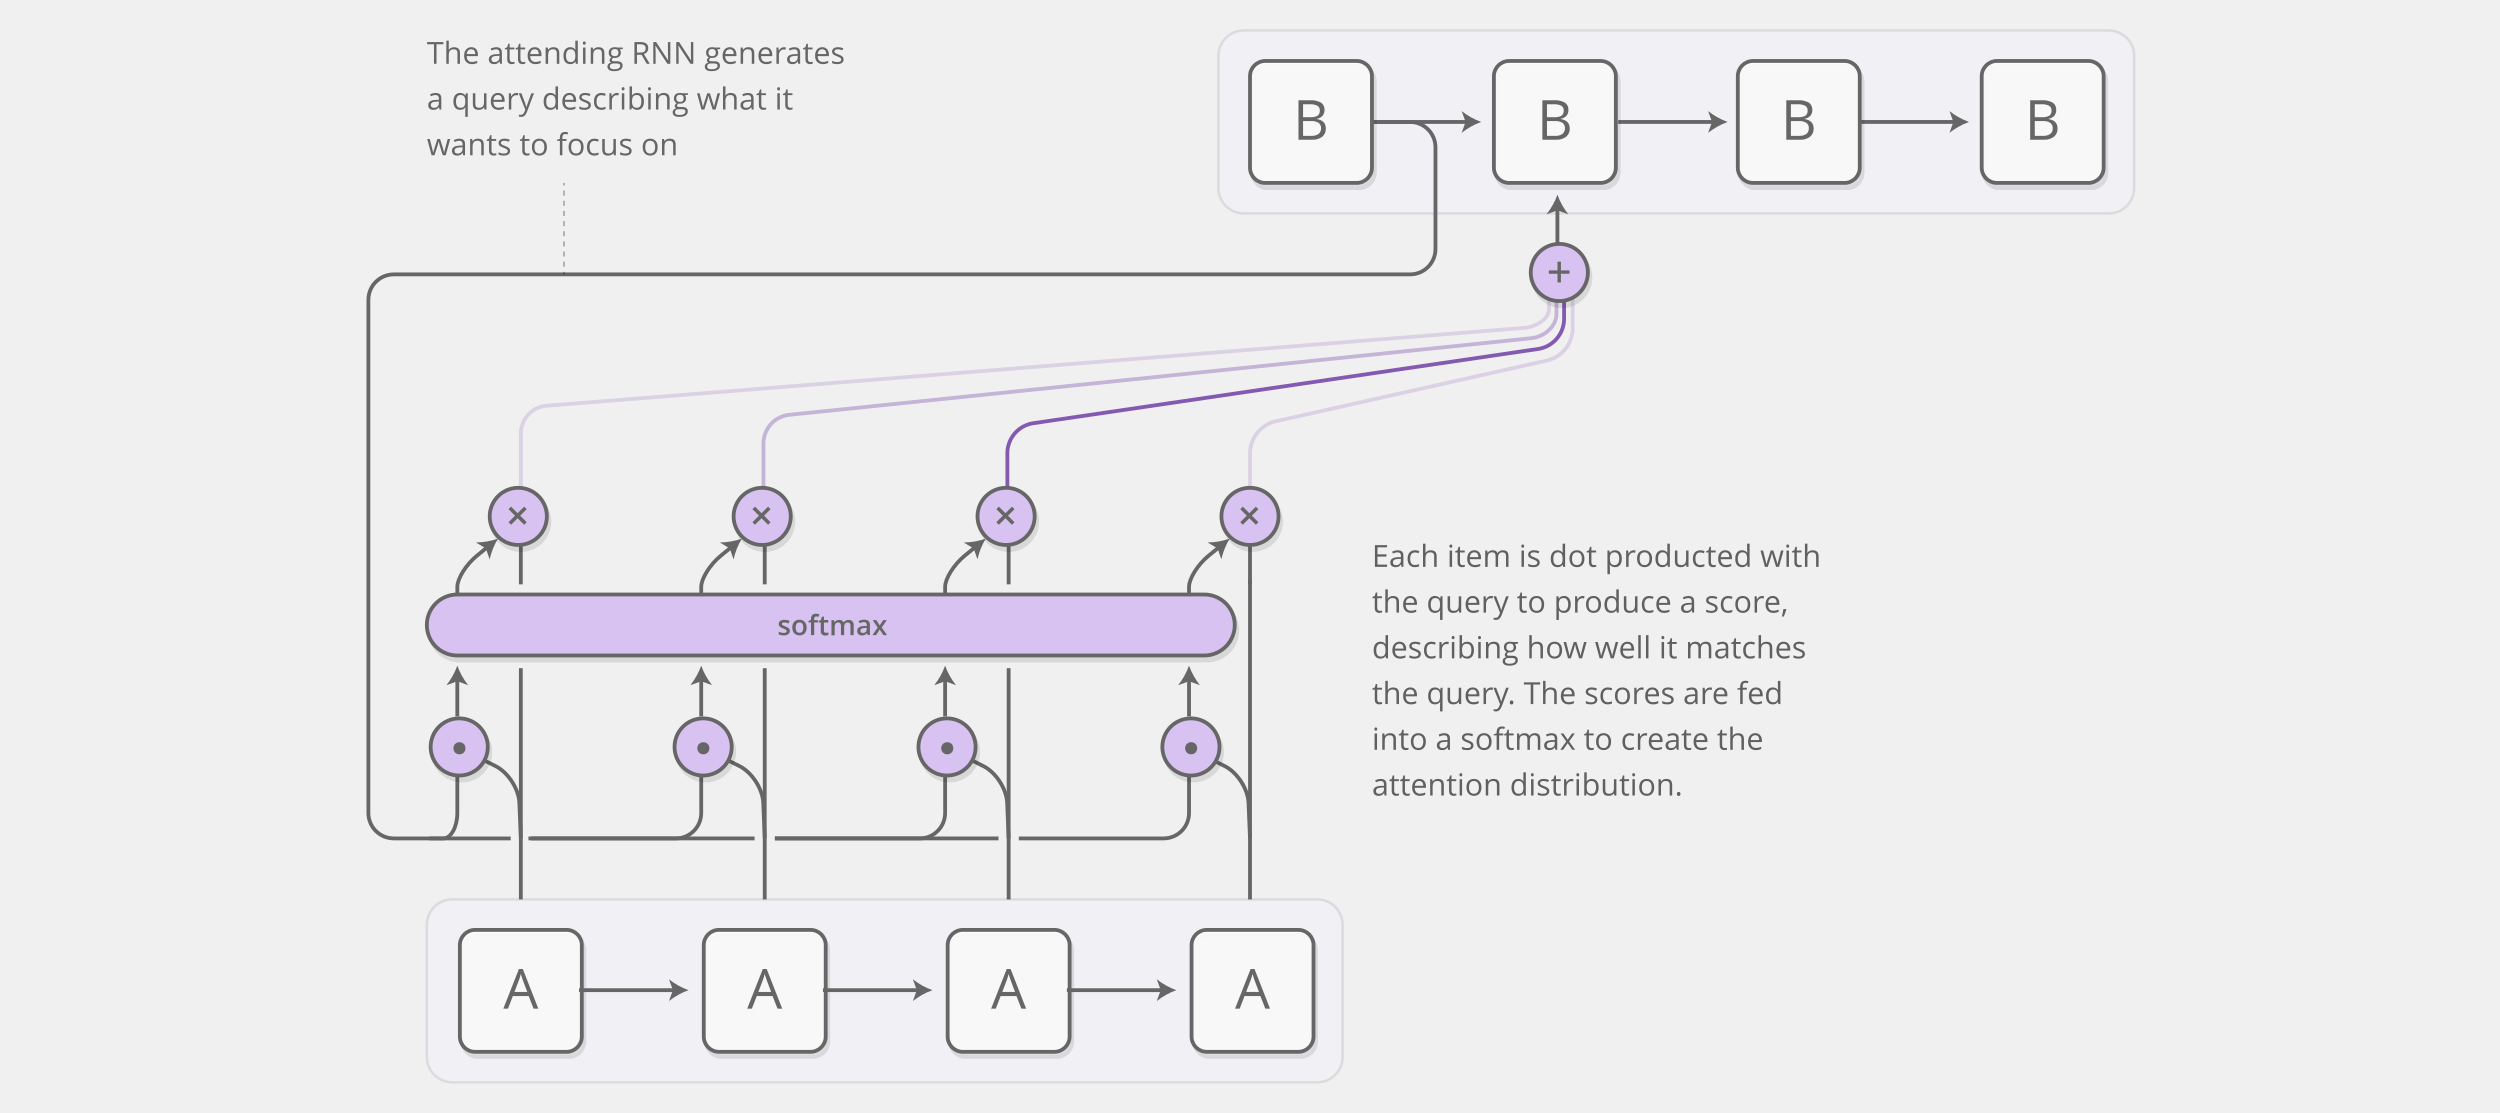
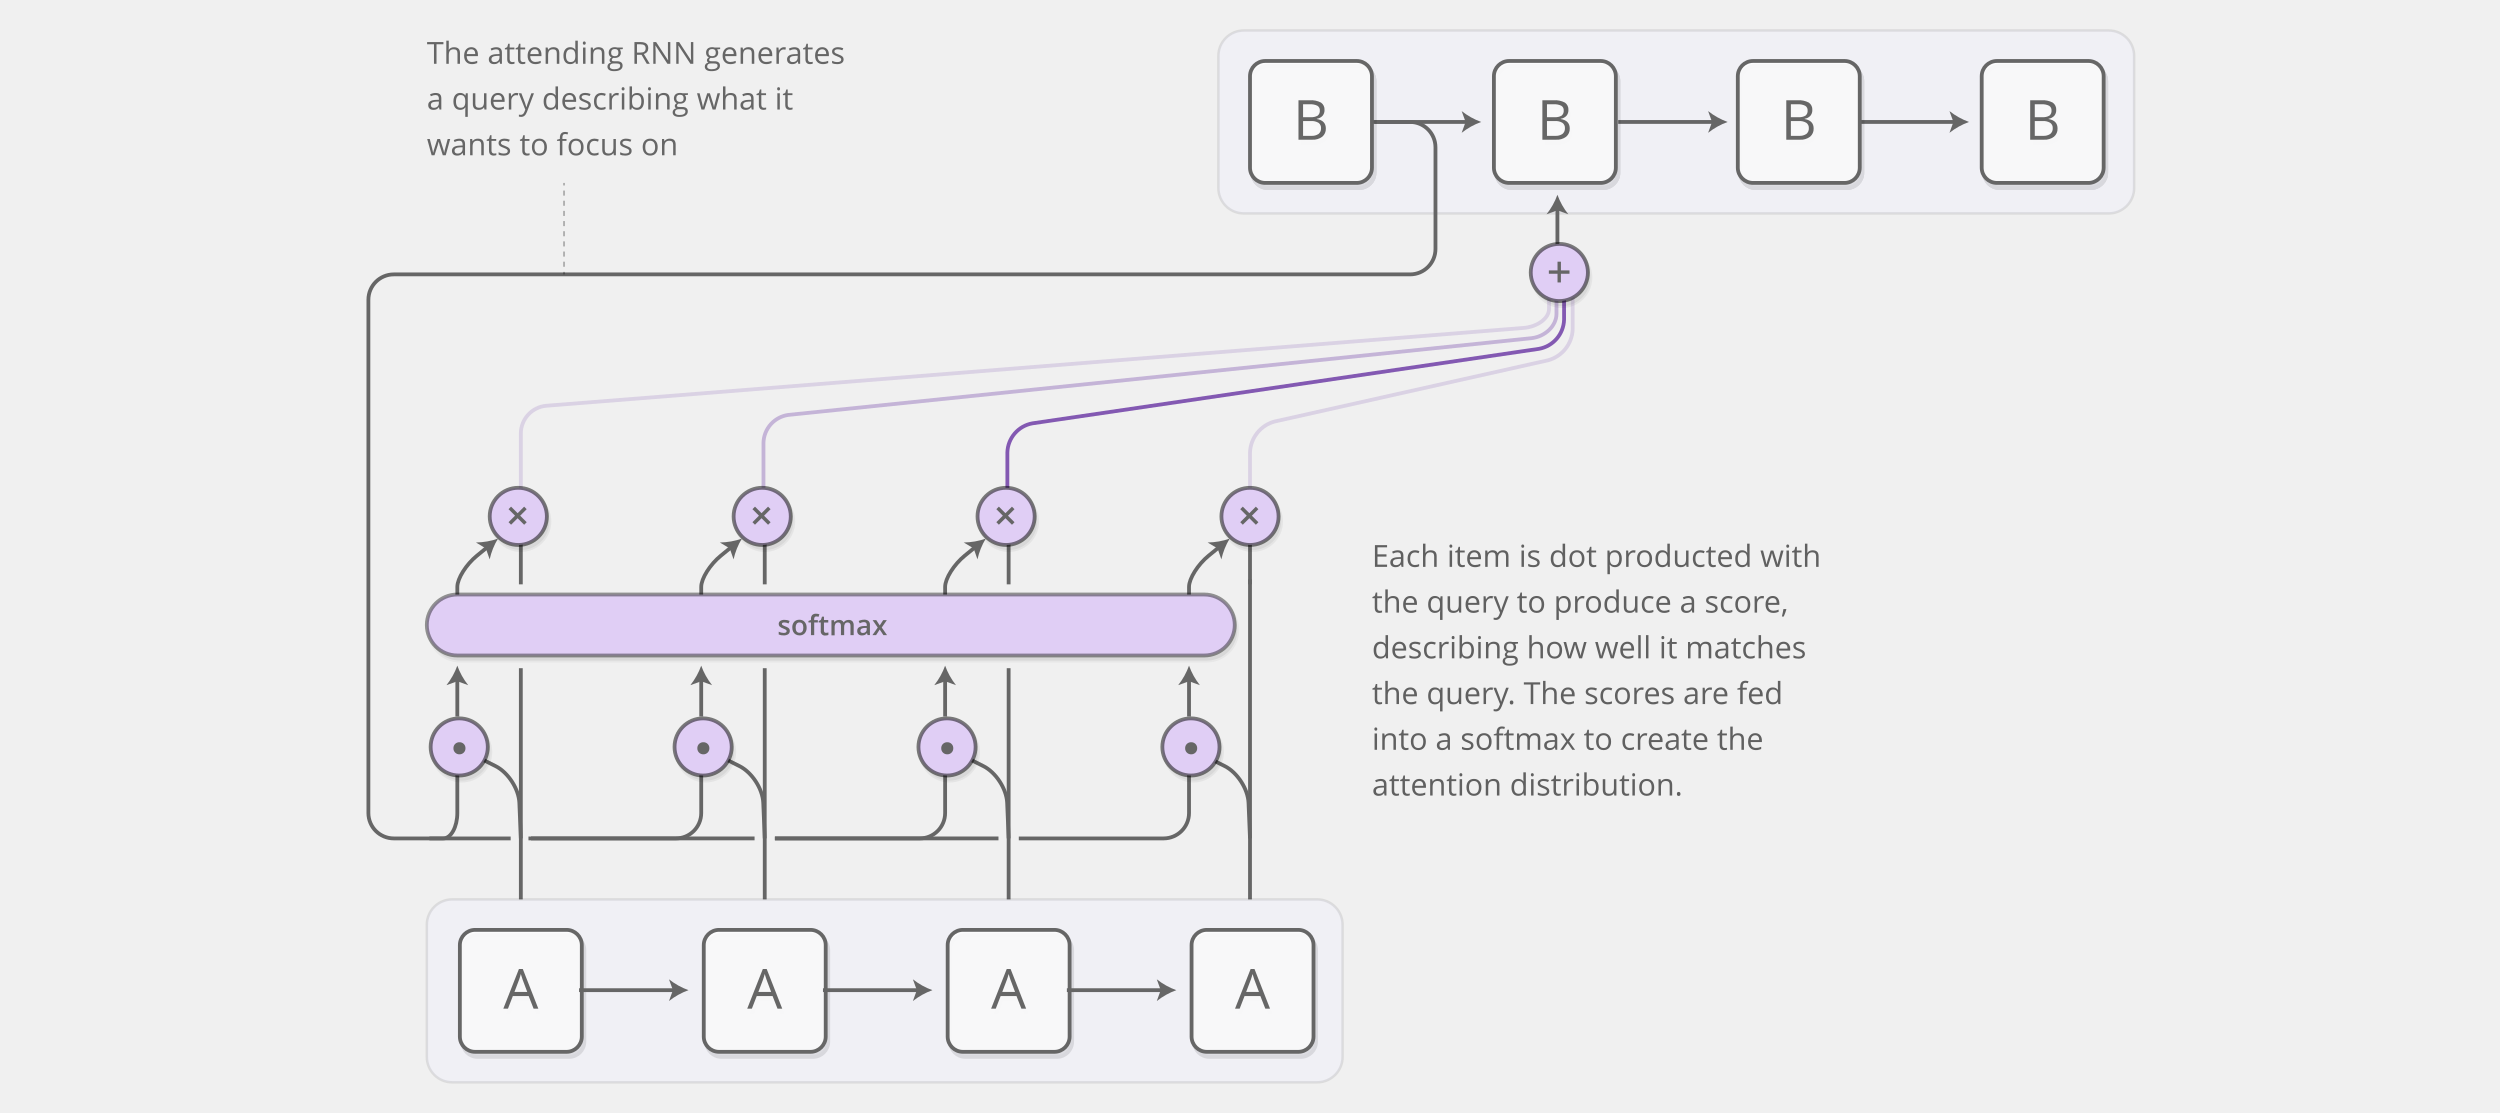
<svg xmlns="http://www.w3.org/2000/svg" xmlns:xlink="http://www.w3.org/1999/xlink" id="background" width="984" height="438" viewBox="0 0 984 438">
  <defs>
    <symbol id="rnn-bg" data-name="rnn-bg" viewBox="0 0 49.5 49.5">
      <rect x="0.75" y="0.75" width="48" height="48" rx="6" ry="6" fill="#fff" fill-opacity="0.8" stroke="#666" stroke-width="1.5" />
    </symbol>
    <symbol id="rnn-a" data-name="rnn-a" viewBox="0 0 49.5 49.5">
      <use id="rnn-bg-3" data-name="rnn-bg" width="49.5" height="49.5" xlink:href="#rnn-bg" />
      <path d="M29.77,31.75l-1.93-4.94H21.6l-1.91,4.94H17.86L24,16.14h1.52l6.11,15.61H29.77Zm-2.5-6.57-1.81-4.82q-0.35-.91-0.72-2.24a20.34,20.34,0,0,1-.67,2.24l-1.83,4.82h5Z" fill="#666" />
    </symbol>
    <symbol id="rnn-b" data-name="rnn-b" viewBox="0 0 49.5 49.5">
      <use id="rnn-bg-15" data-name="rnn-bg" width="49.5" height="49.5" xlink:href="#rnn-bg" />
      <path d="M19.83,16.21h4.39a8.29,8.29,0,0,1,4.48.92,3.27,3.27,0,0,1,1.38,2.92,3.38,3.38,0,0,1-.77,2.28,3.72,3.72,0,0,1-2.25,1.16v0.11q3.54,0.6,3.54,3.72a4,4,0,0,1-1.41,3.25,6,6,0,0,1-3.94,1.17H19.83V16.21Zm1.81,6.66h3a4.85,4.85,0,0,0,2.75-.6,2.32,2.32,0,0,0,.84-2,2,2,0,0,0-.94-1.89,5.84,5.84,0,0,0-3-.58H21.64v5.09Zm0,1.53v5.82h3.24a4.62,4.62,0,0,0,2.83-.73,2.69,2.69,0,0,0,1-2.28,2.42,2.42,0,0,0-1-2.13,5.2,5.2,0,0,0-3-.68H21.64Z" fill="#666" />
    </symbol>
    <symbol id="op-bg" data-name="op-bg" viewBox="0 0 24 24">
-       <circle cx="12" cy="12" r="11.25" fill="#d8c2f2" stroke="#666" stroke-miterlimit="10" stroke-width="1.5" />
+       <circle cx="12" cy="12" r="11.25" fill="#e0cef5" stroke="#000" stroke-miterlimit="10" stroke-opacity="0.5" stroke-width="1.5" />
    </symbol>
    <symbol id="op-sum" data-name="op-sum" viewBox="0 0 24 24">
      <use id="op-bg-3" data-name="op-bg" width="24" height="24" xlink:href="#op-bg" />
      <path d="M7.88,12.5V11.18h3.41V7.75h1.34v3.43H16V12.5H12.62v3.42H11.29V12.5H7.88Z" fill="#666" />
    </symbol>
    <symbol id="op-dot" data-name="op-dot" viewBox="0 0 24 24">
      <use width="24" height="24" xlink:href="#op-bg" />
      <path d="M14.46,12.51a2.33,2.33,0,0,1-.67,1.71,2.3,2.3,0,0,1-1.7.68,2.3,2.3,0,0,1-1.7-.68,2.32,2.32,0,0,1-.67-1.71,2.29,2.29,0,0,1,.67-1.7,2.31,2.31,0,0,1,1.7-.67,2.32,2.32,0,0,1,1.7.67A2.29,2.29,0,0,1,14.46,12.51Z" fill="#666" />
    </symbol>
    <symbol id="op-x" data-name="op-x" viewBox="0 0 24 24">
      <use id="op-bg-14" data-name="op-bg" width="24" height="24" xlink:href="#op-bg" />
      <path d="M9.16,15.28l-1-1,2.56-2.56L8.16,9.16l1-1,2.58,2.58L14.3,8.17l1,1-2.56,2.56,2.57,2.57-1,1-2.57-2.57Z" fill="#666" />
    </symbol>
  </defs>
  <g id="_Group_" data-name="&lt;Group&gt;">
    <rect x="479.56" y="12" width="360.44" height="72" rx="10" ry="10" fill="#f0f0f5" />
    <g opacity="0.1">
      <rect x="479.56" y="12" width="360.44" height="72" rx="10" ry="10" fill="none" stroke="#231f20" />
    </g>
  </g>
  <line x1="205" y1="366" x2="205" y2="263" fill="none" stroke="#666" stroke-miterlimit="10" stroke-width="1.5" />
  <line x1="205" y1="230" x2="205" y2="204" fill="none" stroke="#666" stroke-miterlimit="10" stroke-width="1.5" />
  <path d="M169,330h5.5c3,0,5.5-4.5,5.5-10V290" fill="none" stroke="#666" stroke-miterlimit="10" stroke-width="1.5" />
  <path d="M205,330l-0.58-14c-0.23-5.5-4.44-12-9.36-14.46L180,294" fill="none" stroke="#666" stroke-miterlimit="10" stroke-width="1.5" />
  <path d="M301,330l-0.58-14c-0.23-5.5-4.44-12-9.36-14.46L276,294" fill="none" stroke="#666" stroke-miterlimit="10" stroke-width="1.5" />
  <path d="M397,330l-0.58-14c-0.23-5.5-4.44-12-9.36-14.46L372,294" fill="none" stroke="#666" stroke-miterlimit="10" stroke-width="1.5" />
  <path d="M492,330l-0.58-14c-0.23-5.5-4.44-12-9.36-14.46L467,294" fill="none" stroke="#666" stroke-miterlimit="10" stroke-width="1.5" />
  <line x1="301" y1="366" x2="301" y2="263" fill="none" stroke="#666" stroke-miterlimit="10" stroke-width="1.5" />
  <line x1="301" y1="230" x2="301" y2="204" fill="none" stroke="#666" stroke-miterlimit="10" stroke-width="1.5" />
  <path d="M208,330h58a10,10,0,0,0,10-10V290" fill="none" stroke="#666" stroke-miterlimit="10" stroke-width="1.5" />
  <line x1="397" y1="366" x2="397" y2="263" fill="none" stroke="#666" stroke-miterlimit="10" stroke-width="1.5" />
  <line x1="397" y1="230" x2="397" y2="204" fill="none" stroke="#666" stroke-miterlimit="10" stroke-width="1.5" />
  <line x1="492" y1="230" x2="492" y2="204" fill="none" stroke="#666" stroke-miterlimit="10" stroke-width="1.5" />
  <path d="M305,330h57a10,10,0,0,0,10-10V290" fill="none" stroke="#666" stroke-miterlimit="10" stroke-width="1.5" />
  <line x1="492" y1="366" x2="492" y2="228" fill="none" stroke="#666" stroke-miterlimit="10" stroke-width="1.5" />
  <path d="M401,330h57a10,10,0,0,0,10-10V290" fill="none" stroke="#666" stroke-miterlimit="10" stroke-width="1.5" />
  <line x1="209" y1="330" x2="297" y2="330" fill="none" stroke="#666" stroke-miterlimit="10" stroke-width="1.5" />
  <line x1="305" y1="330" x2="393" y2="330" fill="none" stroke="#666" stroke-miterlimit="10" stroke-width="1.5" />
  <g>
    <g opacity="0.2">
      <path d="M205,206V170.5a11,11,0,0,1,10-10.79l384.69-30.64c5.48-.44,10-3.78,10-7.43V115" fill="none" stroke="#8359b2" stroke-miterlimit="10" stroke-width="1.5" />
    </g>
    <g opacity="0.4">
      <path d="M300.5,206V174.29a11.36,11.36,0,0,1,9.95-11l292.23-30.17c5.47-.56,9.95-4.87,9.95-9.56V115" fill="none" stroke="#8359b2" stroke-miterlimit="10" stroke-width="1.5" />
    </g>
    <path d="M396.5,206V178.08a12,12,0,0,1,9.89-11.46l199.34-29.32a12,12,0,0,0,9.89-11.46V115" fill="none" stroke="#8359b2" stroke-miterlimit="10" stroke-width="1.5" />
    <g opacity="0.2">
      <path d="M492,206V178.08a13.1,13.1,0,0,1,9.76-12.19l107.48-24.07A13.1,13.1,0,0,0,619,129.65V115" fill="none" stroke="#8359b2" stroke-miterlimit="10" stroke-width="1.5" />
    </g>
  </g>
  <g id="_Group_2" data-name="&lt;Group&gt;">
    <rect x="168" y="354" width="360.44" height="72" rx="10" ry="10" fill="#f0f0f5" />
    <g opacity="0.1">
      <rect x="168" y="354" width="360.44" height="72" rx="10" ry="10" fill="none" stroke="#231f20" />
    </g>
  </g>
  <g id="_Group_3" data-name="&lt;Group&gt;">
    <g opacity="0.1">
      <rect x="182" y="368" width="48" height="48" rx="6" ry="6" opacity="0.8" />
      <rect x="182" y="368" width="48" height="48" rx="6" ry="6" fill="none" stroke="#000" stroke-width="1.5" />
      <path d="M211,399l-1.93-4.94h-6.23L200.94,399h-1.83l6.14-15.61h1.52L212.89,399H211Zm-2.5-6.57-1.81-4.82q-0.35-.91-0.72-2.24a20.34,20.34,0,0,1-.67,2.24l-1.83,4.82h5Z" />
    </g>
    <use width="49.5" height="49.5" transform="translate(180.25 365.25)" xlink:href="#rnn-a" />
  </g>
  <g>
    <g opacity="0.1">
      <rect x="278" y="368" width="48" height="48" rx="6" ry="6" opacity="0.8" />
      <rect x="278" y="368" width="48" height="48" rx="6" ry="6" fill="none" stroke="#000" stroke-width="1.5" />
      <path d="M307,399l-1.93-4.94h-6.23L296.94,399h-1.83l6.14-15.61h1.52L308.89,399H307Zm-2.5-6.57-1.81-4.82q-0.35-.91-0.72-2.24a20.34,20.34,0,0,1-.67,2.24l-1.83,4.82h5Z" />
    </g>
    <use width="49.5" height="49.5" transform="translate(276.25 365.25)" xlink:href="#rnn-a" />
  </g>
  <g>
    <g opacity="0.1">
      <rect x="374" y="368" width="48" height="48" rx="6" ry="6" opacity="0.8" />
      <rect x="374" y="368" width="48" height="48" rx="6" ry="6" fill="none" stroke="#000" stroke-width="1.5" />
      <path d="M403,399l-1.93-4.94h-6.23L392.94,399h-1.83l6.14-15.61h1.52L404.89,399H403Zm-2.5-6.57-1.81-4.82q-0.35-.91-0.72-2.24a20.34,20.34,0,0,1-.67,2.24l-1.83,4.82h5Z" />
    </g>
    <use width="49.5" height="49.5" transform="translate(372.25 365.25)" xlink:href="#rnn-a" />
  </g>
  <g id="_Group_4" data-name="&lt;Group&gt;">
    <g opacity="0.1">
      <rect x="470" y="368" width="48" height="48" rx="6" ry="6" opacity="0.8" />
      <rect x="470" y="368" width="48" height="48" rx="6" ry="6" fill="none" stroke="#000" stroke-width="1.5" />
      <path d="M499,399l-1.93-4.94h-6.23L488.94,399h-1.83l6.14-15.61h1.52L500.89,399H499Zm-2.5-6.57-1.81-4.82q-0.35-.91-0.72-2.24a20.34,20.34,0,0,1-.67,2.24l-1.83,4.82h5Z" />
    </g>
    <use width="49.5" height="49.5" transform="translate(468.25 365.25)" xlink:href="#rnn-a" />
  </g>
  <text transform="translate(168 25.12)" font-size="12" fill="#666" font-family="Open Sans">The attending RNN generates <tspan x="0" y="18">a query describing what it </tspan>
    <tspan x="0" y="36">wants to focus on</tspan>
  </text>
  <g opacity="0.6">
    <text transform="translate(540 223.12)" font-size="12" font-family="Open Sans">Each item is dot producted with <tspan x="0" y="18">the query to produce a score, </tspan>
      <tspan x="0" y="36">describing how well it matches </tspan>
      <tspan x="0" y="54">the query. The scores are fed </tspan>
      <tspan x="0" y="72">into a softmax to create the </tspan>
      <tspan x="0" y="90">attention distribution.</tspan>
    </text>
  </g>
  <path d="M201,330H155a10,10,0,0,1-10-10V118a10,10,0,0,1,10-10H555a10,10,0,0,0,10-10V58a10,10,0,0,0-10-10H541" fill="none" stroke="#666" stroke-miterlimit="10" stroke-width="1.5" />
  <g>
    <g>
      <line x1="227.92" y1="389.73" x2="265.57" y2="389.73" fill="none" stroke="#666" stroke-miterlimit="10" stroke-width="1.5" />
      <path d="M271,389.73a27.2,27.2,0,0,0-7.69,4.28l1.55-4.28-1.55-4.28A27.18,27.18,0,0,0,271,389.73Z" fill="#666" />
    </g>
    <g>
      <line x1="323.92" y1="389.73" x2="361.57" y2="389.73" fill="none" stroke="#666" stroke-miterlimit="10" stroke-width="1.5" />
      <path d="M367,389.73a27.2,27.2,0,0,0-7.69,4.28l1.55-4.28-1.55-4.28A27.18,27.18,0,0,0,367,389.73Z" fill="#666" />
    </g>
    <g>
      <line x1="419.92" y1="389.73" x2="457.57" y2="389.73" fill="none" stroke="#666" stroke-miterlimit="10" stroke-width="1.5" />
      <path d="M463,389.73a27.2,27.2,0,0,0-7.69,4.28l1.55-4.28-1.55-4.28A27.18,27.18,0,0,0,463,389.73Z" fill="#666" />
    </g>
    <g>
      <path d="M180,237v-6c0-3.3,3.49-8.84,7.76-12.31l4-3.27" fill="none" stroke="#666" stroke-miterlimit="10" stroke-width="1.5" />
      <path d="M196,212a27.2,27.2,0,0,0-3.27,8.17l-1.5-4.3-3.9-2.35A27.18,27.18,0,0,0,196,212Z" fill="#666" />
    </g>
    <g>
      <line x1="180" y1="282" x2="180" y2="267.43" fill="none" stroke="#666" stroke-miterlimit="10" stroke-width="1.5" />
      <path d="M180,262a27.2,27.2,0,0,0,4.28,7.69L180,268.14l-4.28,1.55A27.18,27.18,0,0,0,180,262Z" fill="#666" />
    </g>
    <g>
      <path d="M276,237v-6c0-3.3,3.49-8.84,7.76-12.31l4-3.27" fill="none" stroke="#666" stroke-miterlimit="10" stroke-width="1.5" />
      <path d="M292,212a27.2,27.2,0,0,0-3.27,8.17l-1.5-4.3-3.9-2.35A27.18,27.18,0,0,0,292,212Z" fill="#666" />
    </g>
    <g>
      <line x1="276" y1="282" x2="276" y2="267.43" fill="none" stroke="#666" stroke-miterlimit="10" stroke-width="1.5" />
      <path d="M276,262a27.2,27.2,0,0,0,4.28,7.69L276,268.14l-4.28,1.55A27.18,27.18,0,0,0,276,262Z" fill="#666" />
    </g>
    <g>
      <path d="M372,237v-6c0-3.3,3.49-8.84,7.76-12.31l4-3.27" fill="none" stroke="#666" stroke-miterlimit="10" stroke-width="1.5" />
      <path d="M388,212a27.2,27.2,0,0,0-3.27,8.17l-1.5-4.3-3.9-2.35A27.18,27.18,0,0,0,388,212Z" fill="#666" />
    </g>
    <g>
      <line x1="372" y1="282" x2="372" y2="267.43" fill="none" stroke="#666" stroke-miterlimit="10" stroke-width="1.5" />
      <path d="M372,262a27.2,27.2,0,0,0,4.28,7.69L372,268.14l-4.28,1.55A27.18,27.18,0,0,0,372,262Z" fill="#666" />
    </g>
    <g>
      <path d="M468,237v-6c0-3.3,3.49-8.84,7.76-12.31l4-3.27" fill="none" stroke="#666" stroke-miterlimit="10" stroke-width="1.5" />
      <path d="M484,212a27.2,27.2,0,0,0-3.27,8.17l-1.5-4.3-3.9-2.35A27.18,27.18,0,0,0,484,212Z" fill="#666" />
    </g>
    <g>
      <line x1="468" y1="282" x2="468" y2="267.43" fill="none" stroke="#666" stroke-miterlimit="10" stroke-width="1.5" />
      <path d="M468,262a27.2,27.2,0,0,0,4.28,7.69L468,268.14l-4.28,1.55A27.18,27.18,0,0,0,468,262Z" fill="#666" />
    </g>
    <g>
      <line x1="539.92" y1="48" x2="577.57" y2="48" fill="none" stroke="#666" stroke-miterlimit="10" stroke-width="1.5" />
      <path d="M583,48a27.2,27.2,0,0,0-7.69,4.28L576.86,48l-1.55-4.28A27.18,27.18,0,0,0,583,48Z" fill="#666" />
    </g>
    <g>
      <line x1="636.92" y1="48" x2="674.57" y2="48" fill="none" stroke="#666" stroke-miterlimit="10" stroke-width="1.5" />
      <path d="M680,48a27.2,27.2,0,0,0-7.69,4.28L673.86,48l-1.55-4.28A27.18,27.18,0,0,0,680,48Z" fill="#666" />
    </g>
    <g>
      <line x1="731.92" y1="48" x2="769.57" y2="48" fill="none" stroke="#666" stroke-miterlimit="10" stroke-width="1.5" />
      <path d="M775,48a27.2,27.2,0,0,0-7.69,4.28L768.86,48l-1.55-4.28A27.18,27.18,0,0,0,775,48Z" fill="#666" />
    </g>
    <g>
      <line x1="613" y1="108.81" x2="613" y2="82.08" fill="none" stroke="#666" stroke-miterlimit="10" stroke-width="1.5" />
      <path d="M613,76.65a27.2,27.2,0,0,0,4.28,7.69L613,82.79l-4.28,1.55A27.18,27.18,0,0,0,613,76.65Z" fill="#666" />
    </g>
  </g>
  <g id="_Group_5" data-name="&lt;Group&gt;">
    <g opacity="0.1">
      <rect x="493" y="26" width="48" height="48" rx="6" ry="6" opacity="0.8" />
      <rect x="493" y="26" width="48" height="48" rx="6" ry="6" fill="none" stroke="#000" stroke-width="1.5" />
      <rect x="493" y="26" width="48" height="48" rx="6" ry="6" fill="none" stroke="#000" stroke-width="1.5" />
      <rect x="493" y="26" width="48" height="48" rx="6" ry="6" fill="none" stroke="#000" stroke-width="1.5" />
      <path d="M512.08,41.46h4.39a8.29,8.29,0,0,1,4.48.92,3.27,3.27,0,0,1,1.38,2.92,3.38,3.38,0,0,1-.77,2.28,3.72,3.72,0,0,1-2.25,1.16v0.11q3.54,0.6,3.54,3.72a4,4,0,0,1-1.41,3.25A6,6,0,0,1,517.5,57h-5.42V41.46Zm1.81,6.66h3a4.85,4.85,0,0,0,2.75-.6,2.32,2.32,0,0,0,.84-2,2,2,0,0,0-.94-1.89,5.84,5.84,0,0,0-3-.58h-2.66v5.09Zm0,1.53v5.82h3.24a4.62,4.62,0,0,0,2.83-.73,2.69,2.69,0,0,0,1-2.28,2.42,2.42,0,0,0-1-2.13,5.2,5.2,0,0,0-3-.68h-3.09Z" />
    </g>
    <use width="49.5" height="49.5" transform="translate(491.25 23.25)" xlink:href="#rnn-b" />
  </g>
  <g id="_Group_6" data-name="&lt;Group&gt;">
    <g opacity="0.1">
      <rect x="589" y="26" width="48" height="48" rx="6" ry="6" opacity="0.8" />
      <rect x="589" y="26" width="48" height="48" rx="6" ry="6" fill="none" stroke="#000" stroke-width="1.5" />
      <rect x="589" y="26" width="48" height="48" rx="6" ry="6" fill="none" stroke="#000" stroke-width="1.5" />
      <rect x="589" y="26" width="48" height="48" rx="6" ry="6" fill="none" stroke="#000" stroke-width="1.5" />
      <path d="M608.08,41.46h4.39a8.29,8.29,0,0,1,4.48.92,3.27,3.27,0,0,1,1.38,2.92,3.38,3.38,0,0,1-.77,2.28,3.72,3.72,0,0,1-2.25,1.16v0.11q3.54,0.6,3.54,3.72a4,4,0,0,1-1.41,3.25A6,6,0,0,1,613.5,57h-5.42V41.46Zm1.81,6.66h3a4.85,4.85,0,0,0,2.75-.6,2.32,2.32,0,0,0,.84-2,2,2,0,0,0-.94-1.89,5.84,5.84,0,0,0-3-.58h-2.66v5.09Zm0,1.53v5.82h3.24a4.62,4.62,0,0,0,2.83-.73,2.69,2.69,0,0,0,1-2.28,2.42,2.42,0,0,0-1-2.13,5.2,5.2,0,0,0-3-.68h-3.09Z" />
    </g>
    <use width="49.5" height="49.5" transform="translate(587.25 23.25)" xlink:href="#rnn-b" />
  </g>
  <g>
    <g opacity="0.1">
      <rect x="685" y="26" width="48" height="48" rx="6" ry="6" opacity="0.8" />
      <rect x="685" y="26" width="48" height="48" rx="6" ry="6" fill="none" stroke="#000" stroke-width="1.5" />
      <rect x="685" y="26" width="48" height="48" rx="6" ry="6" fill="none" stroke="#000" stroke-width="1.5" />
      <rect x="685" y="26" width="48" height="48" rx="6" ry="6" fill="none" stroke="#000" stroke-width="1.5" />
      <path d="M704.08,41.46h4.39a8.29,8.29,0,0,1,4.48.92,3.27,3.27,0,0,1,1.38,2.92,3.38,3.38,0,0,1-.77,2.28,3.72,3.72,0,0,1-2.25,1.16v0.11q3.54,0.6,3.54,3.72a4,4,0,0,1-1.41,3.25A6,6,0,0,1,709.5,57h-5.42V41.46Zm1.81,6.66h3a4.85,4.85,0,0,0,2.75-.6,2.32,2.32,0,0,0,.84-2,2,2,0,0,0-.94-1.89,5.84,5.84,0,0,0-3-.58h-2.66v5.09Zm0,1.53v5.82h3.24a4.62,4.62,0,0,0,2.83-.73,2.69,2.69,0,0,0,1-2.28,2.42,2.42,0,0,0-1-2.13,5.2,5.2,0,0,0-3-.68h-3.09Z" />
    </g>
    <use width="49.5" height="49.5" transform="translate(683.25 23.25)" xlink:href="#rnn-b" />
  </g>
  <g id="_Group_7" data-name="&lt;Group&gt;">
    <g opacity="0.1">
      <rect x="781" y="26" width="48" height="48" rx="6" ry="6" opacity="0.8" />
      <rect x="781" y="26" width="48" height="48" rx="6" ry="6" fill="none" stroke="#000" stroke-width="1.5" />
      <rect x="781" y="26" width="48" height="48" rx="6" ry="6" fill="none" stroke="#000" stroke-width="1.5" />
      <rect x="781" y="26" width="48" height="48" rx="6" ry="6" fill="none" stroke="#000" stroke-width="1.5" />
      <path d="M800.08,41.46h4.39a8.29,8.29,0,0,1,4.48.92,3.27,3.27,0,0,1,1.38,2.92,3.38,3.38,0,0,1-.77,2.28,3.72,3.72,0,0,1-2.25,1.16v0.11q3.54,0.6,3.54,3.72a4,4,0,0,1-1.41,3.25A6,6,0,0,1,805.5,57h-5.42V41.46Zm1.81,6.66h3a4.85,4.85,0,0,0,2.75-.6,2.32,2.32,0,0,0,.84-2,2,2,0,0,0-.94-1.89,5.84,5.84,0,0,0-3-.58h-2.66v5.09Zm0,1.53v5.82h3.24a4.62,4.62,0,0,0,2.83-.73,2.69,2.69,0,0,0,1-2.28,2.42,2.42,0,0,0-1-2.13,5.2,5.2,0,0,0-3-.68h-3.09Z" />
    </g>
    <use width="49.5" height="49.5" transform="translate(779.25 23.25)" xlink:href="#rnn-b" />
  </g>
-   <g>
-     <g opacity="0.1">
-       <circle cx="614.75" cy="109.25" r="11.25" stroke="#000" stroke-miterlimit="10" stroke-width="1.5" />
+   <g id="_Group_8" data-name="&lt;Group&gt;">
+     <g opacity="0.1">
+       <circle cx="614.75" cy="109.25" r="11.25" />
+       <circle cx="614.75" cy="109.25" r="11.25" fill="none" stroke="#000" stroke-miterlimit="10" stroke-width="1.5" opacity="0.5" />
      <path d="M610.63,109.75v-1.31H614V105h1.34v3.43h3.41v1.31h-3.41v3.42H614v-3.42h-3.41Z" />
    </g>
    <use width="24" height="24" transform="translate(601.75 95.25)" xlink:href="#op-sum" />
  </g>
  <g>
    <g opacity="0.1">
      <rect x="169" y="236" width="318" height="24" rx="12" ry="12" />
-       <rect x="169" y="236" width="318" height="24" rx="12" ry="12" fill="none" stroke="#000" stroke-miterlimit="10" stroke-width="1.5" />
-     </g>
-     <g>
-       <rect x="168" y="234" width="318" height="24" rx="12" ry="12" fill="#d8c2f2" />
-       <rect x="168" y="234" width="318" height="24" rx="12" ry="12" fill="none" stroke="#666" stroke-miterlimit="10" stroke-width="1.5" />
+       <rect x="169" y="236" width="318" height="24" rx="12" ry="12" fill="none" stroke="#000" stroke-miterlimit="10" stroke-width="1.5" opacity="0.4" />
+     </g>
+     <g>
+       <rect x="168" y="234" width="318" height="24" rx="12" ry="12" fill="#e0cef5" />
+       <rect x="168" y="234" width="318" height="24" rx="12" ry="12" fill="none" stroke="#000" stroke-miterlimit="10" stroke-width="1.5" opacity="0.4" />
    </g>
  </g>
  <g>
    <path d="M310.86,248.3a1.55,1.55,0,0,1-.63,1.33,3,3,0,0,1-1.82.46,4.28,4.28,0,0,1-1.91-.36v-1.09a4.68,4.68,0,0,0,1.95.48q1.17,0,1.17-.7a0.56,0.56,0,0,0-.13-0.38,1.54,1.54,0,0,0-.42-0.31,7.4,7.4,0,0,0-.82-0.37,3.79,3.79,0,0,1-1.39-.79,1.47,1.47,0,0,1-.36-1,1.35,1.35,0,0,1,.62-1.18,2.92,2.92,0,0,1,1.67-.42,4.75,4.75,0,0,1,2,.42l-0.41,1a4.39,4.39,0,0,0-1.62-.4q-1,0-1,.57a0.57,0.57,0,0,0,.26.47,5.73,5.73,0,0,0,1.14.53,5.19,5.19,0,0,1,1.07.52,1.55,1.55,0,0,1,.49.54A1.58,1.58,0,0,1,310.86,248.3Z" fill="#666" />
    <path d="M317.49,247a3.24,3.24,0,0,1-.75,2.27,2.68,2.68,0,0,1-2.08.82,2.85,2.85,0,0,1-1.47-.38,2.48,2.48,0,0,1-1-1.08,3.68,3.68,0,0,1-.34-1.63,3.22,3.22,0,0,1,.74-2.26,2.69,2.69,0,0,1,2.09-.81,2.62,2.62,0,0,1,2,.83A3.2,3.2,0,0,1,317.49,247Zm-4.32,0q0,2.06,1.52,2.06t1.5-2.06q0-2-1.51-2a1.29,1.29,0,0,0-1.15.53A2.67,2.67,0,0,0,313.17,247Z" fill="#666" />
    <path d="M321.92,245h-1.45v5H319.2v-5h-1v-0.59l1-.39v-0.39a2.16,2.16,0,0,1,.49-1.56,2,2,0,0,1,1.51-.51,4,4,0,0,1,1.31.22l-0.33,1a2.9,2.9,0,0,0-.89-0.15,0.73,0.73,0,0,0-.63.27,1.34,1.34,0,0,0-.2.8v0.39h1.45v1Z" fill="#666" />
    <path d="M325.14,249.08a3.07,3.07,0,0,0,.92-0.15v1a2.61,2.61,0,0,1-.54.15,3.73,3.73,0,0,1-.68.06,1.63,1.63,0,0,1-1.79-1.89V245h-0.81v-0.56l0.87-.46,0.43-1.26h0.78v1.32H326v1h-1.69v3.18a0.89,0.89,0,0,0,.23.67A0.83,0.83,0,0,0,325.14,249.08Z" fill="#666" />
    <path d="M332.26,250H331v-3.66a1.66,1.66,0,0,0-.26-1,1,1,0,0,0-.81-0.34,1.23,1.23,0,0,0-1.07.48,2.78,2.78,0,0,0-.34,1.58v3h-1.26v-5.94h1l0.18,0.78h0.06a1.65,1.65,0,0,1,.72-0.66,2.32,2.32,0,0,1,1-.23,1.81,1.81,0,0,1,1.82.93h0.09a1.8,1.8,0,0,1,.74-0.69,2.35,2.35,0,0,1,1.1-.25,2,2,0,0,1,1.55.54,2.38,2.38,0,0,1,.49,1.64V250h-1.26v-3.66a1.65,1.65,0,0,0-.26-1,1,1,0,0,0-.81-0.34,1.25,1.25,0,0,0-1.08.46,2.37,2.37,0,0,0-.34,1.41V250Z" fill="#666" />
    <path d="M341.49,250l-0.25-.83h0a2.44,2.44,0,0,1-.86.74,2.73,2.73,0,0,1-1.12.2,1.9,1.9,0,0,1-1.37-.47,1.77,1.77,0,0,1-.49-1.34,1.57,1.57,0,0,1,.68-1.39,3.93,3.93,0,0,1,2.08-.51l1,0V246a1.2,1.2,0,0,0-.27-0.85,1.08,1.08,0,0,0-.82-0.28,2.87,2.87,0,0,0-.88.13,6.61,6.61,0,0,0-.81.32l-0.41-.9a4.33,4.33,0,0,1,1.06-.38,4.86,4.86,0,0,1,1.08-.13,2.57,2.57,0,0,1,1.71.49,1.93,1.93,0,0,1,.58,1.55v4h-0.9Zm-1.88-.86a1.56,1.56,0,0,0,1.1-.38,1.39,1.39,0,0,0,.42-1.08v-0.52l-0.76,0a2.62,2.62,0,0,0-1.3.3,0.91,0.91,0,0,0-.41.81,0.79,0.79,0,0,0,.24.62A1,1,0,0,0,339.61,249.13Z" fill="#666" />
    <path d="M345.47,247l-2-2.91h1.44l1.35,2.08,1.36-2.08h1.43l-2,2.91,2.1,3h-1.43l-1.47-2.22L344.81,250h-1.43Z" fill="#666" />
  </g>
-   <g id="_Group_8" data-name="&lt;Group&gt;">
-     <g opacity="0.1">
-       <circle cx="181.75" cy="296" r="11.25" stroke="#000" stroke-miterlimit="10" stroke-width="1.5" />
+   <g id="_Group_9" data-name="&lt;Group&gt;">
+     <g opacity="0.1">
+       <circle cx="181.75" cy="296" r="11.25" />
+       <circle cx="181.75" cy="296" r="11.25" fill="none" stroke="#000" stroke-miterlimit="10" stroke-width="1.5" opacity="0.5" />
      <path d="M184.21,296.51a2.33,2.33,0,0,1-.67,1.71,2.48,2.48,0,0,1-3.41,0,2.32,2.32,0,0,1-.67-1.71,2.29,2.29,0,0,1,.67-1.7A2.37,2.37,0,0,1,184.21,296.51Z" />
    </g>
    <use width="24" height="24" transform="translate(168.75 282)" xlink:href="#op-dot" />
  </g>
-   <g id="_Group_9" data-name="&lt;Group&gt;">
-     <g opacity="0.1">
-       <circle cx="373.75" cy="296" r="11.25" stroke="#000" stroke-miterlimit="10" stroke-width="1.5" />
+   <g id="_Group_10" data-name="&lt;Group&gt;">
+     <g opacity="0.1">
+       <circle cx="373.75" cy="296" r="11.25" />
+       <circle cx="373.75" cy="296" r="11.25" fill="none" stroke="#000" stroke-miterlimit="10" stroke-width="1.5" opacity="0.5" />
      <path d="M376.21,296.51a2.33,2.33,0,0,1-.67,1.71,2.48,2.48,0,0,1-3.41,0,2.32,2.32,0,0,1-.67-1.71,2.29,2.29,0,0,1,.67-1.7A2.37,2.37,0,0,1,376.21,296.51Z" />
    </g>
    <use width="24" height="24" transform="translate(360.75 282)" xlink:href="#op-dot" />
  </g>
-   <g id="_Group_10" data-name="&lt;Group&gt;">
-     <g opacity="0.1">
-       <circle cx="469.75" cy="296" r="11.25" stroke="#000" stroke-miterlimit="10" stroke-width="1.5" />
+   <g id="_Group_11" data-name="&lt;Group&gt;">
+     <g opacity="0.1">
+       <circle cx="469.75" cy="296" r="11.25" />
+       <circle cx="469.75" cy="296" r="11.25" fill="none" stroke="#000" stroke-miterlimit="10" stroke-width="1.5" opacity="0.5" />
      <path d="M472.21,296.51a2.33,2.33,0,0,1-.67,1.71,2.48,2.48,0,0,1-3.41,0,2.32,2.32,0,0,1-.67-1.71,2.29,2.29,0,0,1,.67-1.7A2.37,2.37,0,0,1,472.21,296.51Z" />
    </g>
    <use width="24" height="24" transform="translate(456.75 282)" xlink:href="#op-dot" />
  </g>
-   <g id="_Group_11" data-name="&lt;Group&gt;">
-     <g opacity="0.1">
-       <circle cx="277.75" cy="296" r="11.25" stroke="#000" stroke-miterlimit="10" stroke-width="1.5" />
+   <g id="_Group_12" data-name="&lt;Group&gt;">
+     <g opacity="0.1">
+       <circle cx="277.75" cy="296" r="11.25" />
+       <circle cx="277.75" cy="296" r="11.25" fill="none" stroke="#000" stroke-miterlimit="10" stroke-width="1.5" opacity="0.5" />
      <path d="M280.21,296.51a2.33,2.33,0,0,1-.67,1.71,2.48,2.48,0,0,1-3.41,0,2.32,2.32,0,0,1-.67-1.71,2.29,2.29,0,0,1,.67-1.7A2.37,2.37,0,0,1,280.21,296.51Z" />
    </g>
    <use width="24" height="24" transform="translate(264.75 282)" xlink:href="#op-dot" />
  </g>
  <g>
    <g opacity="0.1">
-       <circle cx="205" cy="205.25" r="11.25" stroke="#000" stroke-miterlimit="10" stroke-width="1.5" />
+       <circle cx="205" cy="205.25" r="11.25" />
+       <circle cx="205" cy="205.25" r="11.25" fill="none" stroke="#000" stroke-miterlimit="10" stroke-width="1.5" opacity="0.5" />
      <path d="M202.16,208.53l-1-1,2.56-2.56-2.58-2.58,1-1,2.58,2.58,2.56-2.56,1,1L205.72,205l2.57,2.57-1,1L204.72,206Z" />
    </g>
    <use width="24" height="24" transform="translate(192 191.25)" xlink:href="#op-x" />
  </g>
  <g>
    <g opacity="0.1">
-       <circle cx="301" cy="205.25" r="11.25" stroke="#000" stroke-miterlimit="10" stroke-width="1.5" />
+       <circle cx="301" cy="205.25" r="11.25" />
+       <circle cx="301" cy="205.25" r="11.25" fill="none" stroke="#000" stroke-miterlimit="10" stroke-width="1.5" opacity="0.5" />
      <path d="M298.16,208.53l-1-1,2.56-2.56-2.58-2.58,1-1,2.58,2.58,2.56-2.56,1,1L301.72,205l2.57,2.57-1,1L300.72,206Z" />
    </g>
    <use width="24" height="24" transform="translate(288 191.25)" xlink:href="#op-x" />
  </g>
-   <g id="_Group_12" data-name="&lt;Group&gt;">
-     <g opacity="0.1">
-       <circle cx="397" cy="205.25" r="11.25" stroke="#000" stroke-miterlimit="10" stroke-width="1.5" />
+   <g id="_Group_13" data-name="&lt;Group&gt;">
+     <g opacity="0.1">
+       <circle cx="397" cy="205.25" r="11.25" />
+       <circle cx="397" cy="205.25" r="11.25" fill="none" stroke="#000" stroke-miterlimit="10" stroke-width="1.5" opacity="0.5" />
      <path d="M394.16,208.53l-1-1,2.56-2.56-2.58-2.58,1-1,2.58,2.58,2.56-2.56,1,1L397.72,205l2.57,2.57-1,1L396.72,206Z" />
    </g>
    <use width="24" height="24" transform="translate(384 191.25)" xlink:href="#op-x" />
  </g>
  <g>
    <g opacity="0.1">
-       <circle cx="493" cy="205.25" r="11.25" stroke="#000" stroke-miterlimit="10" stroke-width="1.5" />
+       <circle cx="493" cy="205.25" r="11.25" />
+       <circle cx="493" cy="205.25" r="11.25" fill="none" stroke="#000" stroke-miterlimit="10" stroke-width="1.5" opacity="0.5" />
      <path d="M490.16,208.53l-1-1,2.56-2.56-2.58-2.58,1-1,2.58,2.58,2.56-2.56,1,1L493.72,205l2.57,2.57-1,1L492.72,206Z" />
    </g>
    <use width="24" height="24" transform="translate(480 191.25)" xlink:href="#op-x" />
  </g>
  <g opacity="0.4">
    <g>
      <line x1="222" y1="72" x2="222" y2="73" fill="none" stroke="#000" stroke-miterlimit="10" stroke-width="0.5" />
      <line x1="222" y1="75" x2="222" y2="106" fill="none" stroke="#000" stroke-miterlimit="10" stroke-width="0.5" stroke-dasharray="2 2" />
      <line x1="222" y1="107" x2="222" y2="108" fill="none" stroke="#000" stroke-miterlimit="10" stroke-width="0.5" />
    </g>
  </g>
</svg>
